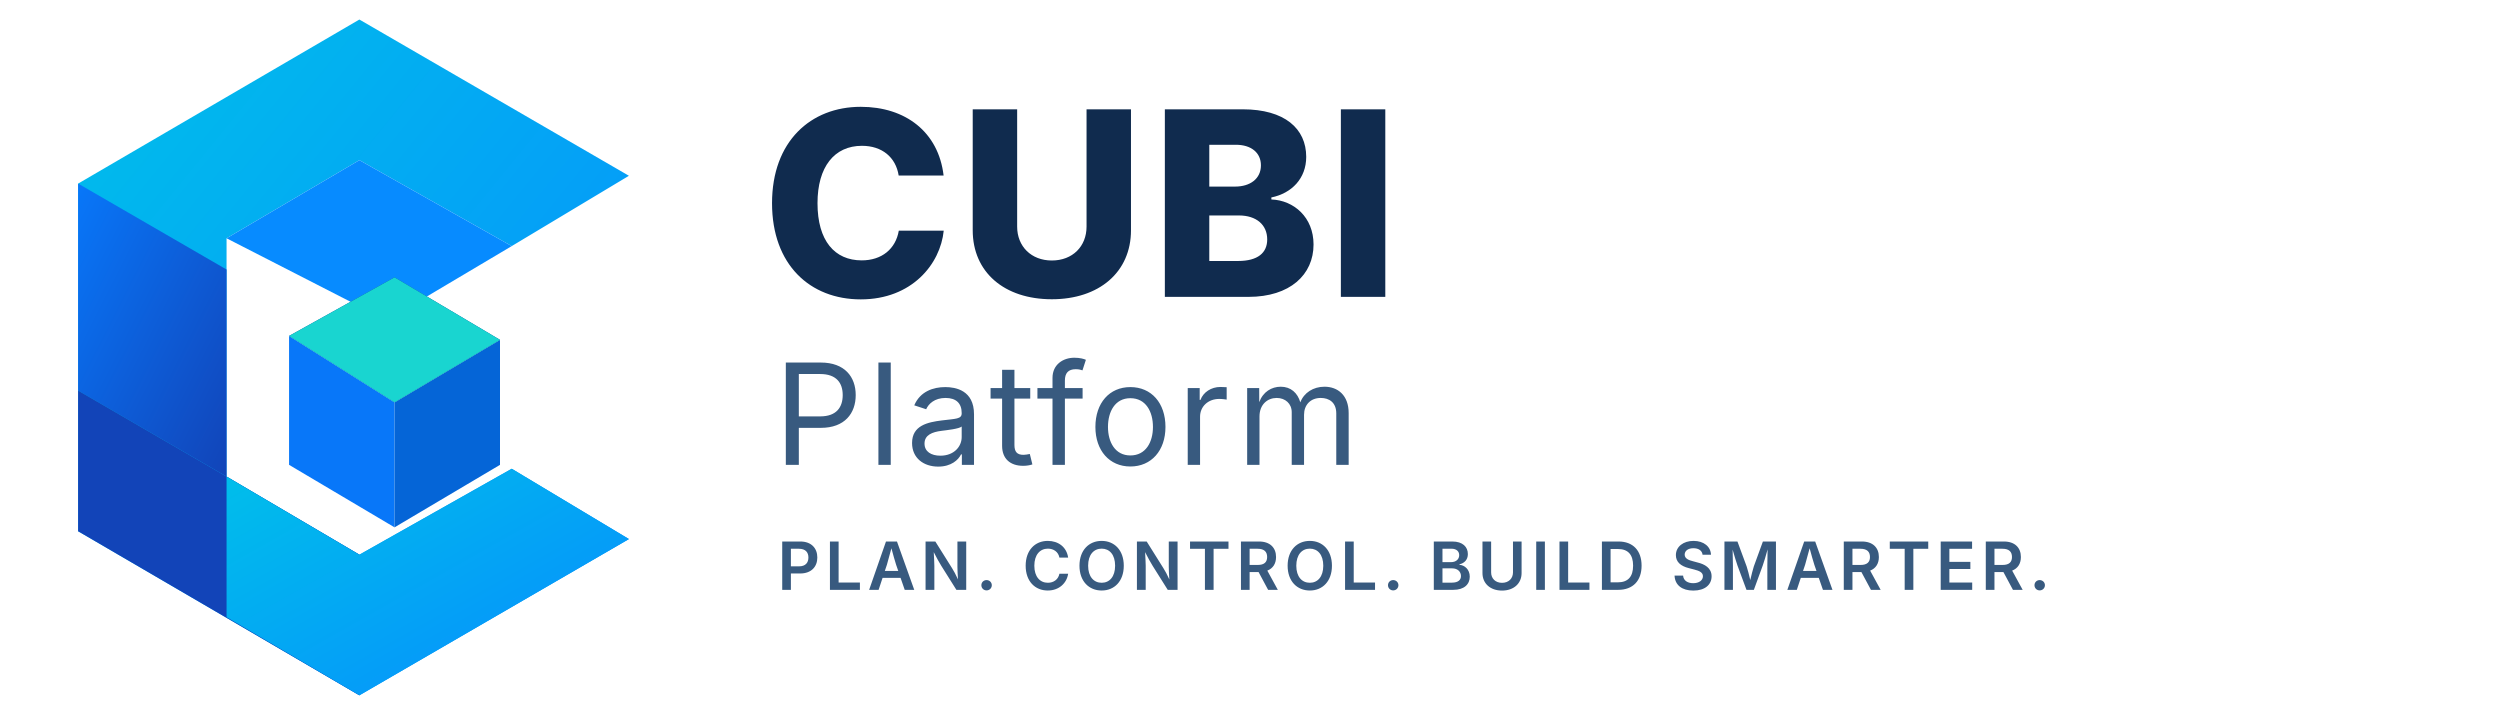
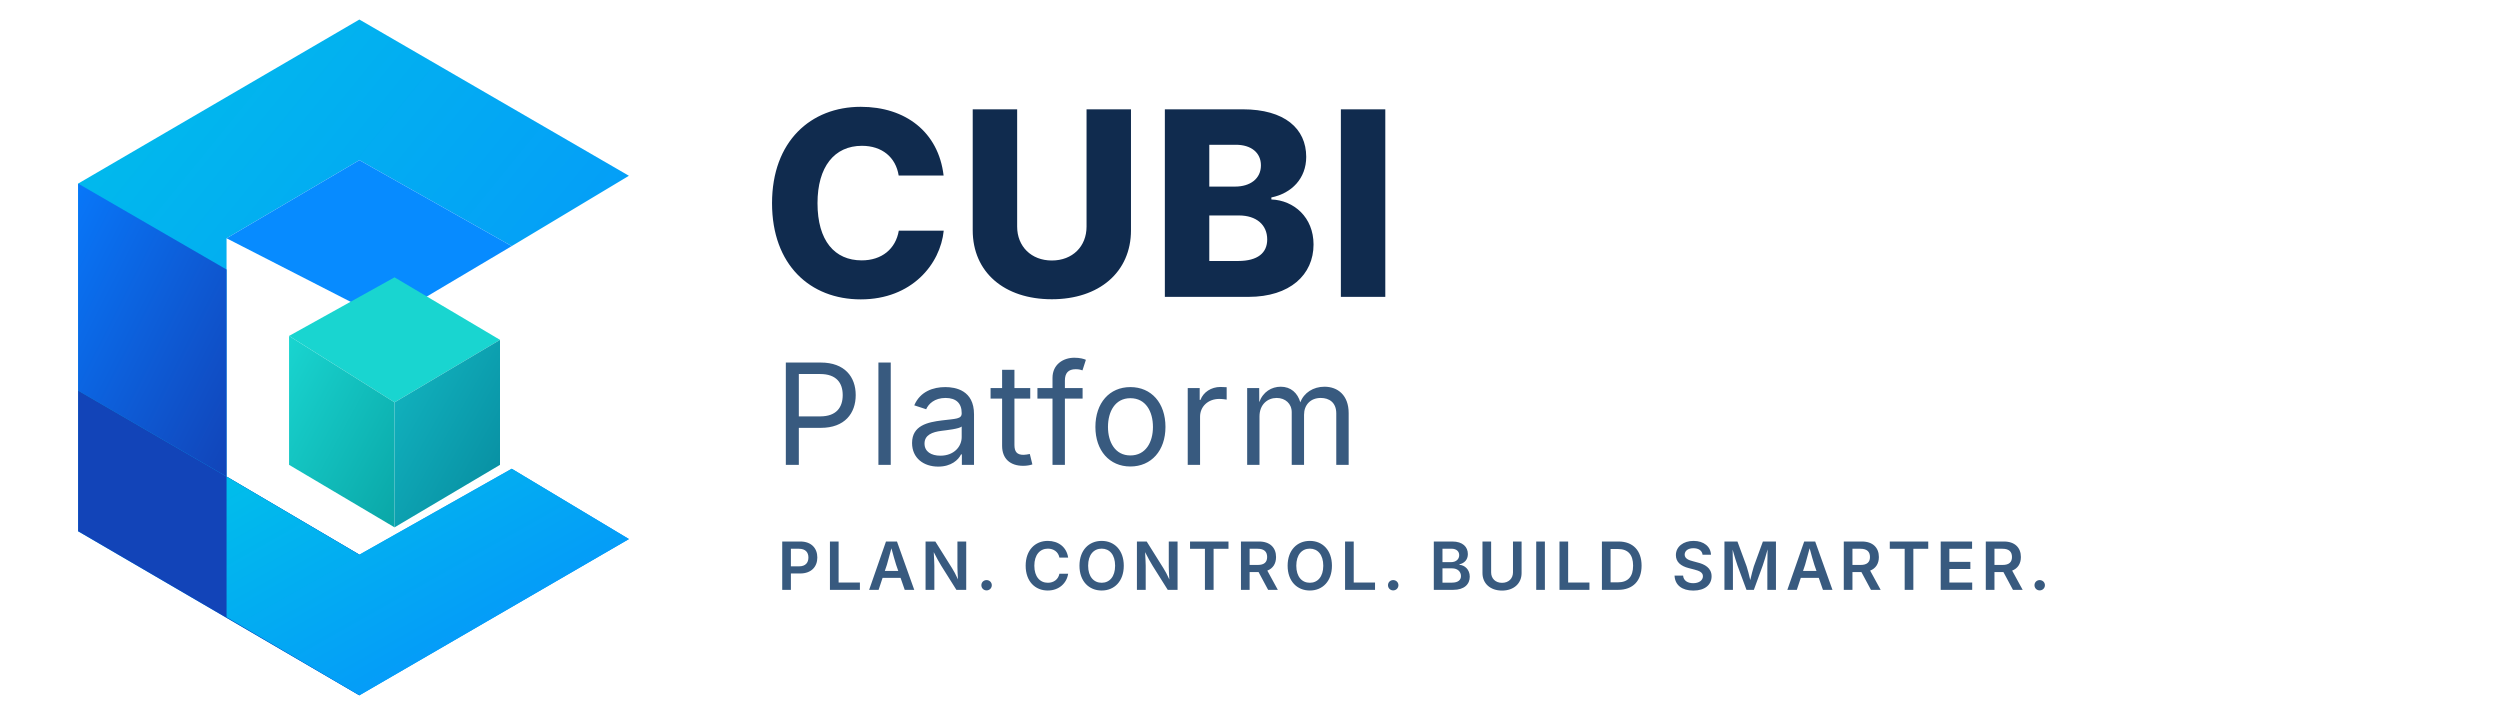
<svg xmlns="http://www.w3.org/2000/svg" viewBox="0 0 640 180" role="img" aria-labelledby="title desc">
  <defs>
    <linearGradient id="cTop" x1="0" y1="0" x2="1" y2="1">
      <stop offset="0" stop-color="#00BFEA" />
      <stop offset="1" stop-color="#078BFF" />
    </linearGradient>
    <linearGradient id="cLeft" x1="0" y1="0" x2="1" y2="1">
      <stop offset="0" stop-color="#0877F9" />
      <stop offset="1" stop-color="#1244B8" />
    </linearGradient>
    <linearGradient id="cubeFront" x1="0" y1="0" x2="1" y2="1">
      <stop offset="0" stop-color="#19D5D0" />
      <stop offset="1" stop-color="#0AA6A7" />
    </linearGradient>
    <linearGradient id="cubeSide" x1="0" y1="0" x2="1" y2="1">
      <stop offset="0" stop-color="#12B7C2" />
      <stop offset="1" stop-color="#078A9E" />
    </linearGradient>
  </defs>
  <g transform="translate(10 3)">
    <path d="M82 2 151 42 121 60 82 38 48 58 48 119 82 139 121 117 151 135 82 175 10 133 10 44Z" fill="url(#cTop)" />
    <path d="M10 44 48 66 48 119 10 97Z" fill="url(#cLeft)" />
    <path d="M10 97 48 119 82 139 82 175 10 133Z" fill="#1244B8" />
    <path d="M48 58 82 38 121 60 89 79Z" fill="#078BFF" />
    <path d="M48 119 82 139 121 117 151 135 82 175 48 155Z" fill="url(#cTop)" />
-     <path d="M64 83 91 68 118 84 91 100Z" fill="#063C91" />
-     <path d="M64 83 91 100 91 132 64 116Z" fill="#0877F9" />
-     <path d="M91 100 118 84 118 116 91 132Z" fill="#0565D7" />
    <path d="M64 83 91 68 118 84 91 100Z" fill="#19D5D0" />
+     <path d="M64 83 91 100 91 132 64 116Z" fill="url(#cubeFront)" />
+     <path d="M91 100 118 84 118 116 91 132Z" fill="url(#cubeSide)" />
  </g>
  <text x="195" y="76" font-family="Inter, Montserrat, Segoe UI, Arial, sans-serif" font-size="66" font-weight="800" letter-spacing="1.2" fill="#102B4E">CUBI</text>
  <text x="198" y="119" font-family="Inter, Montserrat, Segoe UI, Arial, sans-serif" font-size="36" font-weight="400" letter-spacing="1.1" fill="#385A7F">Platform</text>
  <text x="199" y="151" font-family="Inter, Montserrat, Segoe UI, Arial, sans-serif" font-size="17" font-weight="600" letter-spacing="1.25" fill="#385A7F">PLAN. CONTROL. BUILD SMARTER.</text>
</svg>
